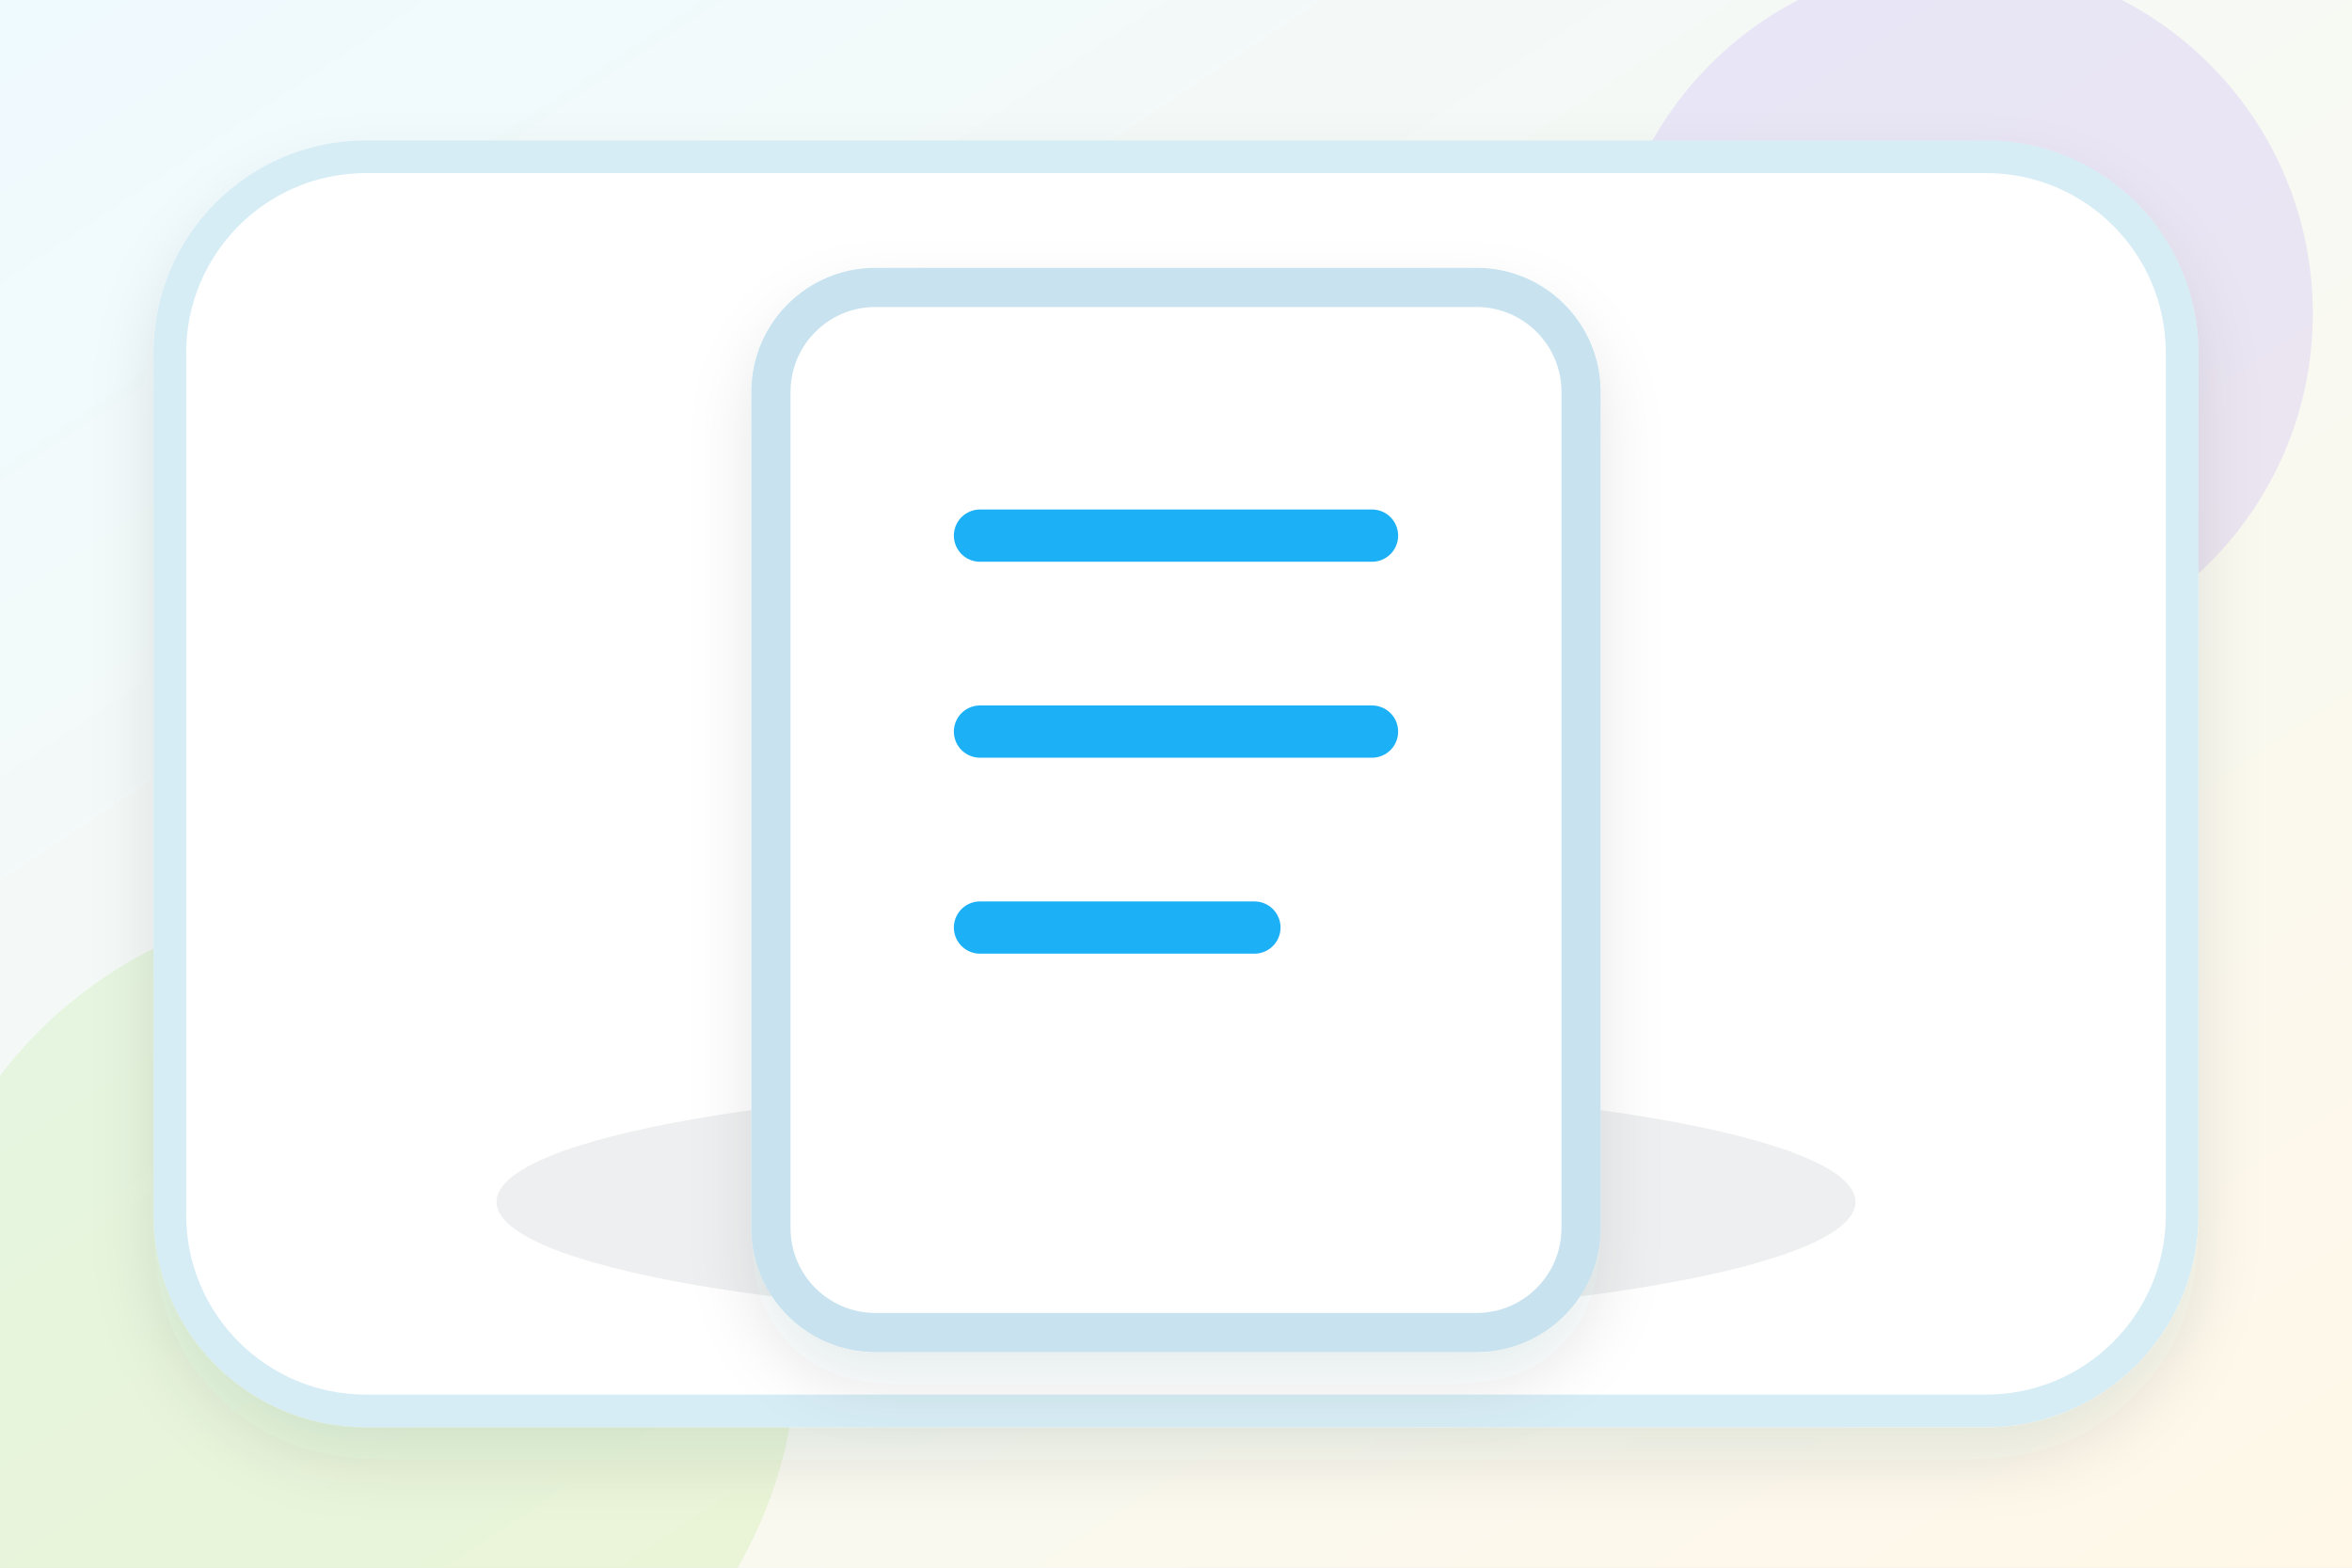
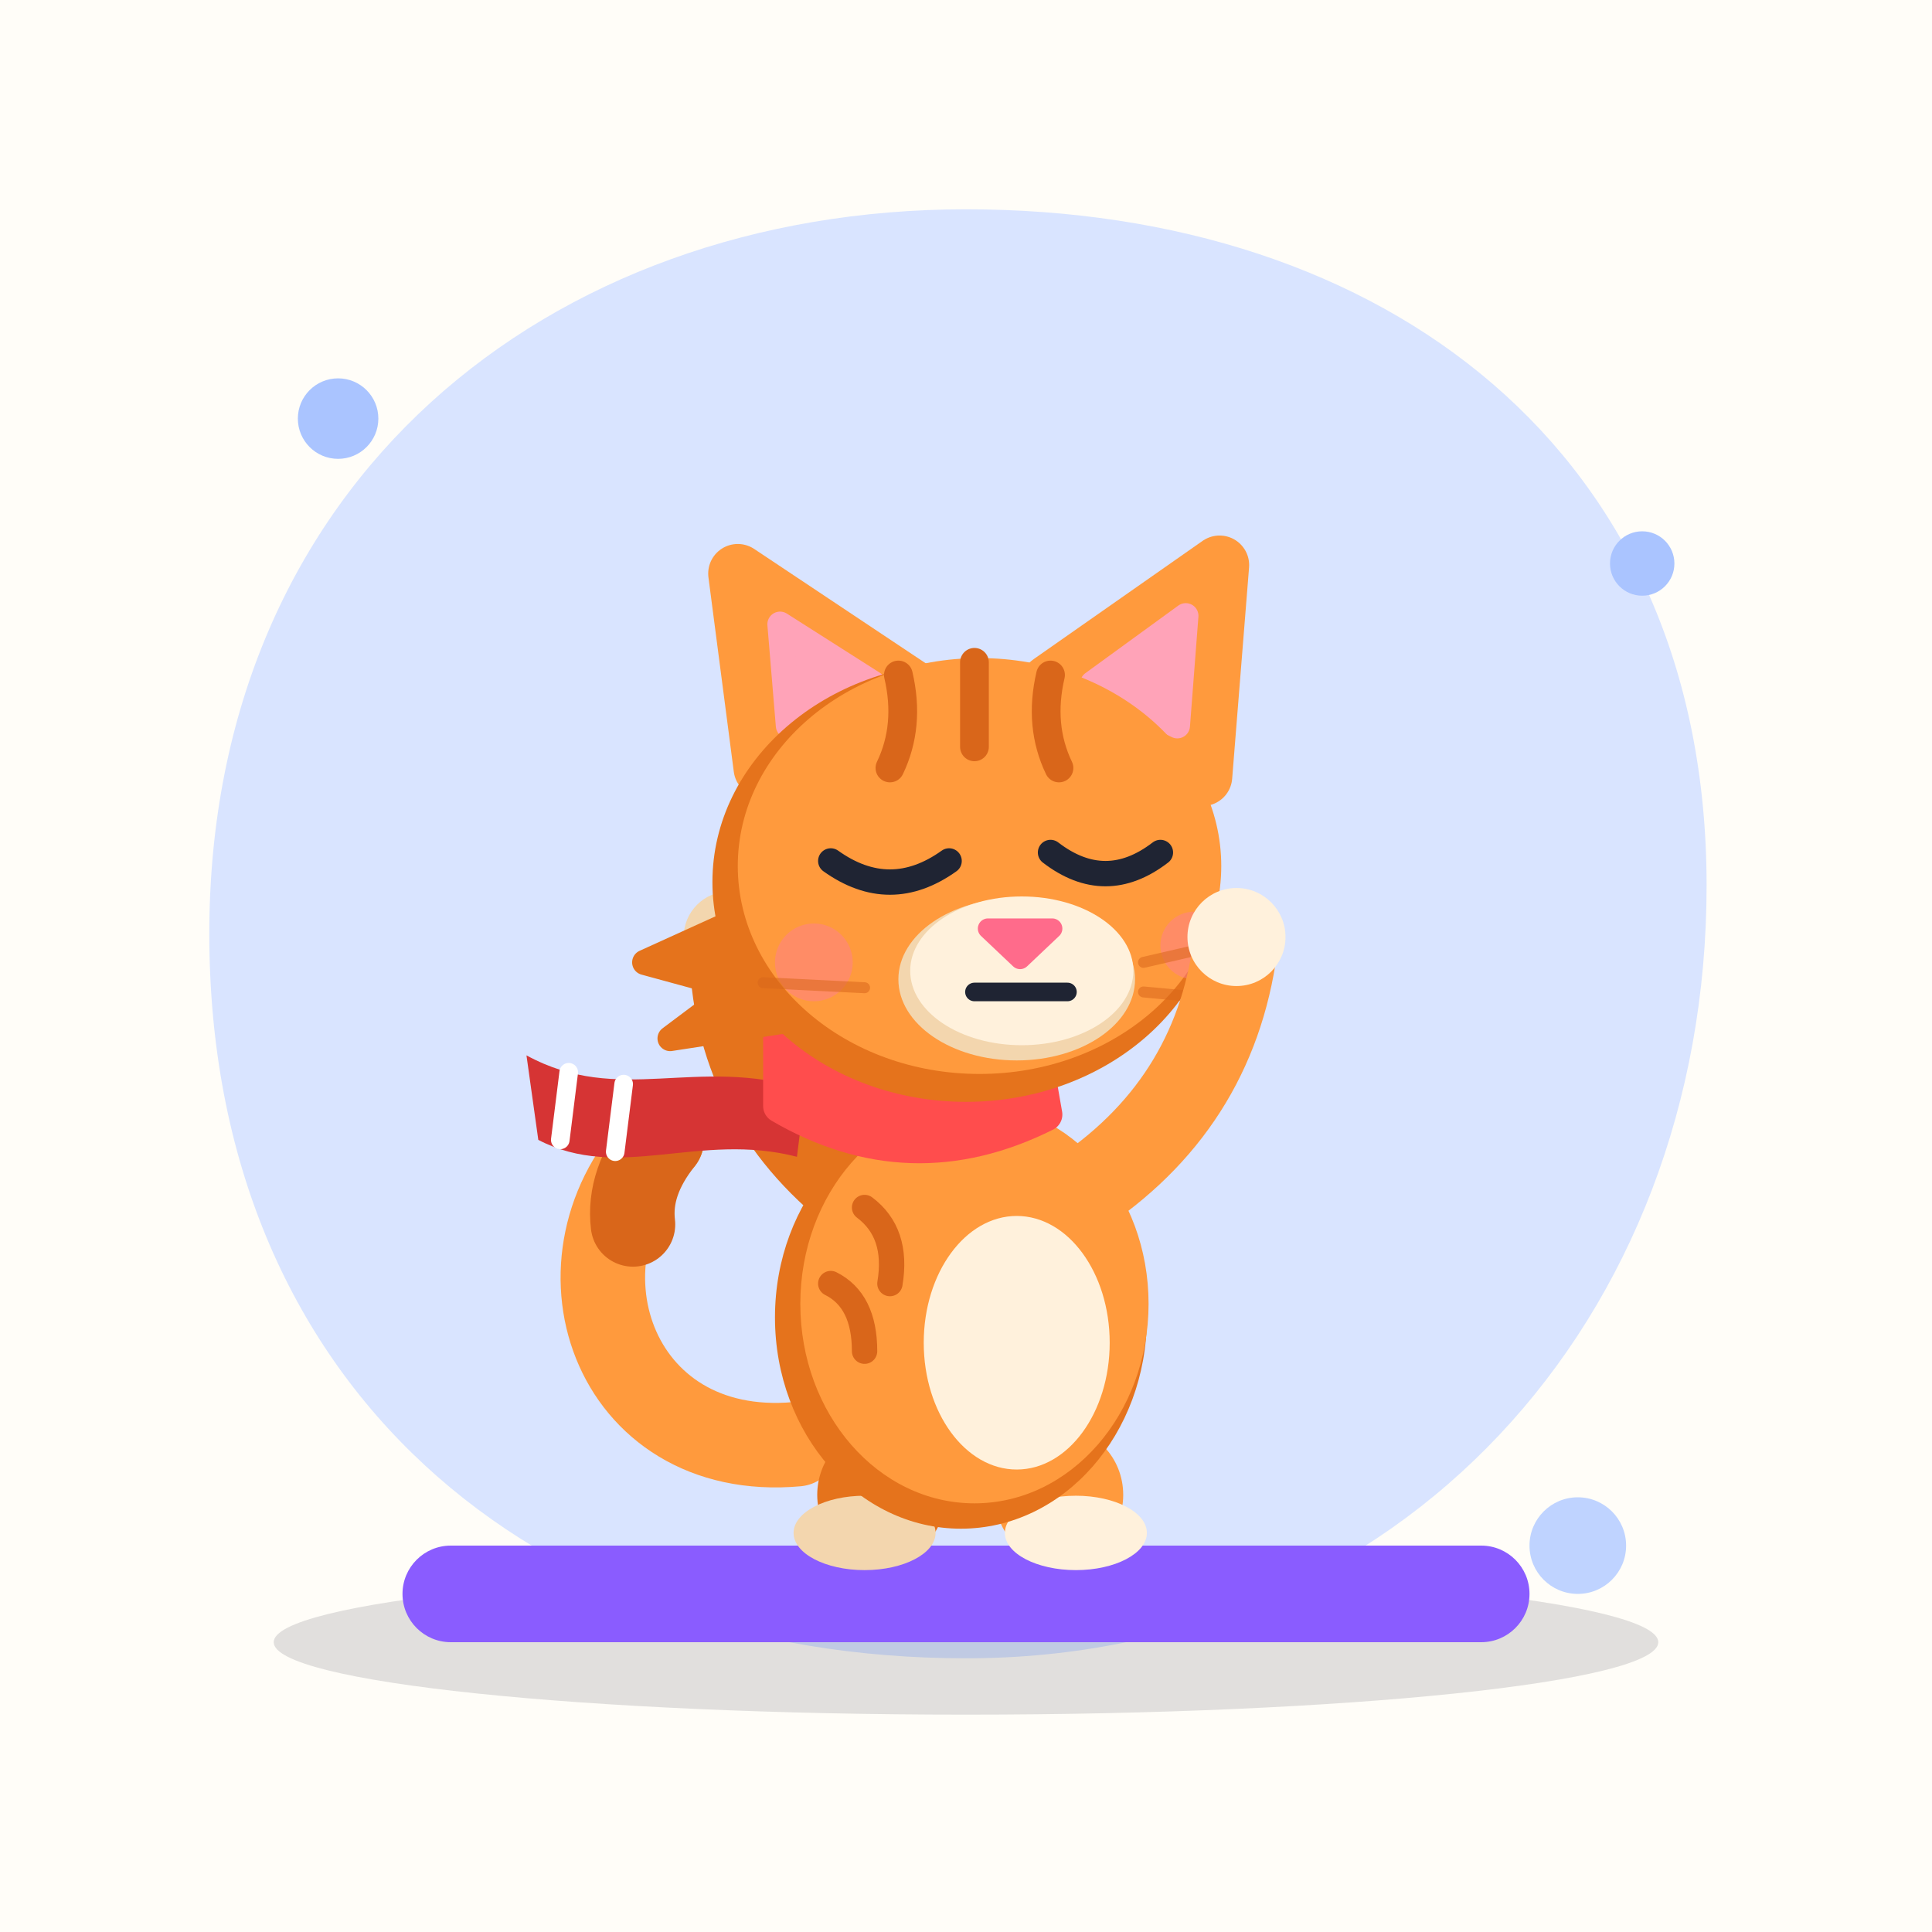
- <svg xmlns="http://www.w3.org/2000/svg" viewBox="0 0 360 240" role="img" aria-labelledby="title desc">
-   <defs>
-     <linearGradient id="w-bg" x1="0" y1="0" x2="1" y2="1">
-       <stop offset="0" stop-color="#effaff" />
-       <stop offset="1" stop-color="#fff8e8" />
-     </linearGradient>
-     <linearGradient id="w-blue" x1="0" y1="0" x2="1" y2="1">
-       <stop offset="0" stop-color="#6bd3ff" />
-       <stop offset="1" stop-color="#1cb0f6" />
-     </linearGradient>
-     <linearGradient id="w-green" x1="0" y1="0" x2="1" y2="1">
-       <stop offset="0" stop-color="#a7ea4e" />
-       <stop offset="1" stop-color="#58cc02" />
-     </linearGradient>
-     <linearGradient id="w-gold" x1="0" y1="0" x2="1" y2="1">
-       <stop offset="0" stop-color="#ffe37a" />
-       <stop offset="1" stop-color="#ffc800" />
-     </linearGradient>
-     <filter id="w-shadow" x="-20%" y="-20%" width="140%" height="150%">
-       <feDropShadow dx="0" dy="10" stdDeviation="10" flood-color="#24313a" flood-opacity="0.16" />
-     </filter>
-     <filter id="w-soft" x="-20%" y="-20%" width="140%" height="140%">
-       <feDropShadow dx="0" dy="5" stdDeviation="5" flood-color="#24313a" flood-opacity="0.10" />
-     </filter>
-   </defs>
-   <rect width="360" height="240" fill="url(#w-bg)" />
-   <circle cx="300" cy="48" r="54" fill="#8b5cf6" opacity="0.13" />
-   <circle cx="54" cy="206" r="68" fill="#58cc02" opacity="0.10" />
-   <rect x="26" y="24" width="308" height="192" rx="30" fill="#fff" stroke="#d7edf5" stroke-width="5" filter="url(#w-soft)" />
-   <ellipse cx="180" cy="184" rx="104" ry="18" fill="#24313a" opacity="0.08" />
-   <g transform="translate(180 124)" filter="url(#w-soft)">
-     <rect x="-62" y="-80" width="124" height="160" rx="16" fill="#fff" stroke="#c8e3ef" stroke-width="6" />
-     <path d="M-30-42h60M-30-12h60M-30 18h42" stroke="#1cb0f6" stroke-width="8" stroke-linecap="round" />
+ <svg xmlns="http://www.w3.org/2000/svg" viewBox="0 0 240 240" width="240" height="240">
+   <rect x="0" y="0" width="240" height="240" rx="0" fill="#fffdf8" />
+   <path d="M120 26c52 0 92 30 92 84s-38 96-92 96-94-34-94-90 42-90 94-90Z" fill="#d9e4ff" />
+   <circle cx="42" cy="52" r="5" fill="#aac4ff" />
+   <circle cx="204" cy="70" r="4" fill="#aac4ff" />
+   <circle cx="196" cy="192" r="6" fill="#bfd3ff" />
+   <ellipse cx="120" cy="204" rx="86" ry="9" fill="#1f243322" />
+   <g transform="translate(120 198)">
+     <rect x="-70" y="-6" width="140" height="12" rx="6" fill="#8a5cff" />
+   </g>
+   <g transform="translate(120 192) scale(1.05 1.05)">
+     <g transform="translate(-140 -124)">
+       <path d="M120 112C98 114 90 90 104 76" fill="none" stroke="#ff9a3d" stroke-width="10" stroke-linecap="round" stroke-linejoin="round" />
+       <path d="M104 76q-4 5-3.4 10" fill="none" stroke="#d9661a" stroke-width="10" stroke-linecap="round" stroke-linejoin="round" />
+       <path d="M126 82Q111.8 70.4 112 52" fill="none" stroke="#e5731c" stroke-width="9.5" stroke-linecap="round" stroke-linejoin="round" />
+       <circle cx="112" cy="52" r="5.4" fill="#f3d6ae" />
+       <ellipse cx="130" cy="118" rx="7.6" ry="8" fill="#e5731c" />
+       <ellipse cx="151" cy="118" rx="7.6" ry="8" fill="#ff9a3d" />
+       <ellipse cx="128" cy="122.5" rx="8.4" ry="4.4" fill="#f3d6ae" />
+       <ellipse cx="153" cy="122.5" rx="8.4" ry="4.4" fill="#fff1dc" />
+       <g transform="">
+         <ellipse cx="139.4" cy="97" rx="22" ry="25" fill="#e5731c" />
+         <ellipse cx="141" cy="95.4" rx="20.6" ry="23.6" fill="#ff9a3d" />
+         <ellipse cx="146" cy="100" rx="11" ry="15" fill="#fff1dc" />
+         <path d="M128 84q4 3 3 9M124 93q4 2 4 8" fill="none" stroke="#d9661a" stroke-width="3" stroke-linecap="round" stroke-linejoin="round" />
+       </g>
+       <g class="cat-scarf" transform="translate(0 0)">
+         <path class="cat-scarf-tail" d="M121 70C108 66 99 72 88 66l1.4 10c9.6 5 19-1 30.6 2Z" fill="#d63434" style="transform-origin:121px 72px" />
+         <path d="M118 64q15 8 30 1l1.4 8q-16 8-31.4-1Z" fill="#ff4d4d" stroke="#ff4d4d" stroke-width="4" stroke-linejoin="round" />
+         <path d="M93 68l-1 8M99.5 69.4l-1 8" stroke="#fff" stroke-width="2.2" stroke-linecap="round" />
+       </g>
+       <path d="M116 32L113 9L134 23Z" fill="#ff9a3d" stroke="#ff9a3d" stroke-width="7" stroke-linejoin="round" />
+       <path d="M119 27L118 15L129 22Z" fill="#ffa3b8" stroke="#ffa3b8" stroke-width="3" stroke-linejoin="round" />
+       <g class="cat-ear-right" style="transform-origin:156px 26px">
+         <path d="M150 22L170 8L168 33Z" fill="#ff9a3d" stroke="#ff9a3d" stroke-width="7" stroke-linejoin="round" />
+         <path d="M155 22L166 14L165 27Z" fill="#ffa3b8" stroke="#ffa3b8" stroke-width="3" stroke-linejoin="round" />
+       </g>
+       <path d="M113 50L102 55L113 58L105 64L118 62Z" fill="#e5731c" stroke="#e5731c" stroke-width="3" stroke-linejoin="round" />
+       <ellipse cx="140" cy="45.5" rx="30" ry="26" fill="#e5731c" />
+       <ellipse cx="141.6" cy="43.6" rx="28.6" ry="24.6" fill="#ff9a3d" />
+       <path d="M132 21q1.4 6-1 11M141 19.5v10M150 21q-1.4 6 1 11" stroke="#d9661a" stroke-width="3.4" stroke-linecap="round" fill="none" />
+       <ellipse cx="146" cy="57" rx="14" ry="9.6" fill="#f3d6ae" />
+       <ellipse cx="146.6" cy="56" rx="13.2" ry="8.8" fill="#fff1dc" />
+       <circle cx="122" cy="55" r="4.6" fill="#ff7a9a" opacity=".45" />
+       <circle cx="167" cy="53" r="4" fill="#ff7a9a" opacity=".45" />
+       <path d="M124 43q7 5 14 0M150 42q6.5 5 13 0" fill="none" stroke="#1f2433" stroke-width="3" stroke-linecap="round" />
+       <path d="M142.6 51h7.6l-3.8 3.6Z" fill="#ff6b8b" stroke="#ff6b8b" stroke-width="2.4" stroke-linejoin="round" />
+       <path d="M141 58.5h11" stroke="#1f2433" stroke-width="2.2" stroke-linecap="round" />
+       <path d="M161 55l13-3M161 58.5l13 1.2M128 58l-12-.6" stroke="#d9661a" stroke-width="1.3" stroke-linecap="round" opacity=".55" />
+       <path d="M154 82Q169.9 71.1 172 52" fill="none" stroke="#ff9a3d" stroke-width="10" stroke-linecap="round" stroke-linejoin="round" />
+       <circle cx="172" cy="52" r="5.8" fill="#fff1dc" />
+     </g>
  </g>
</svg>
